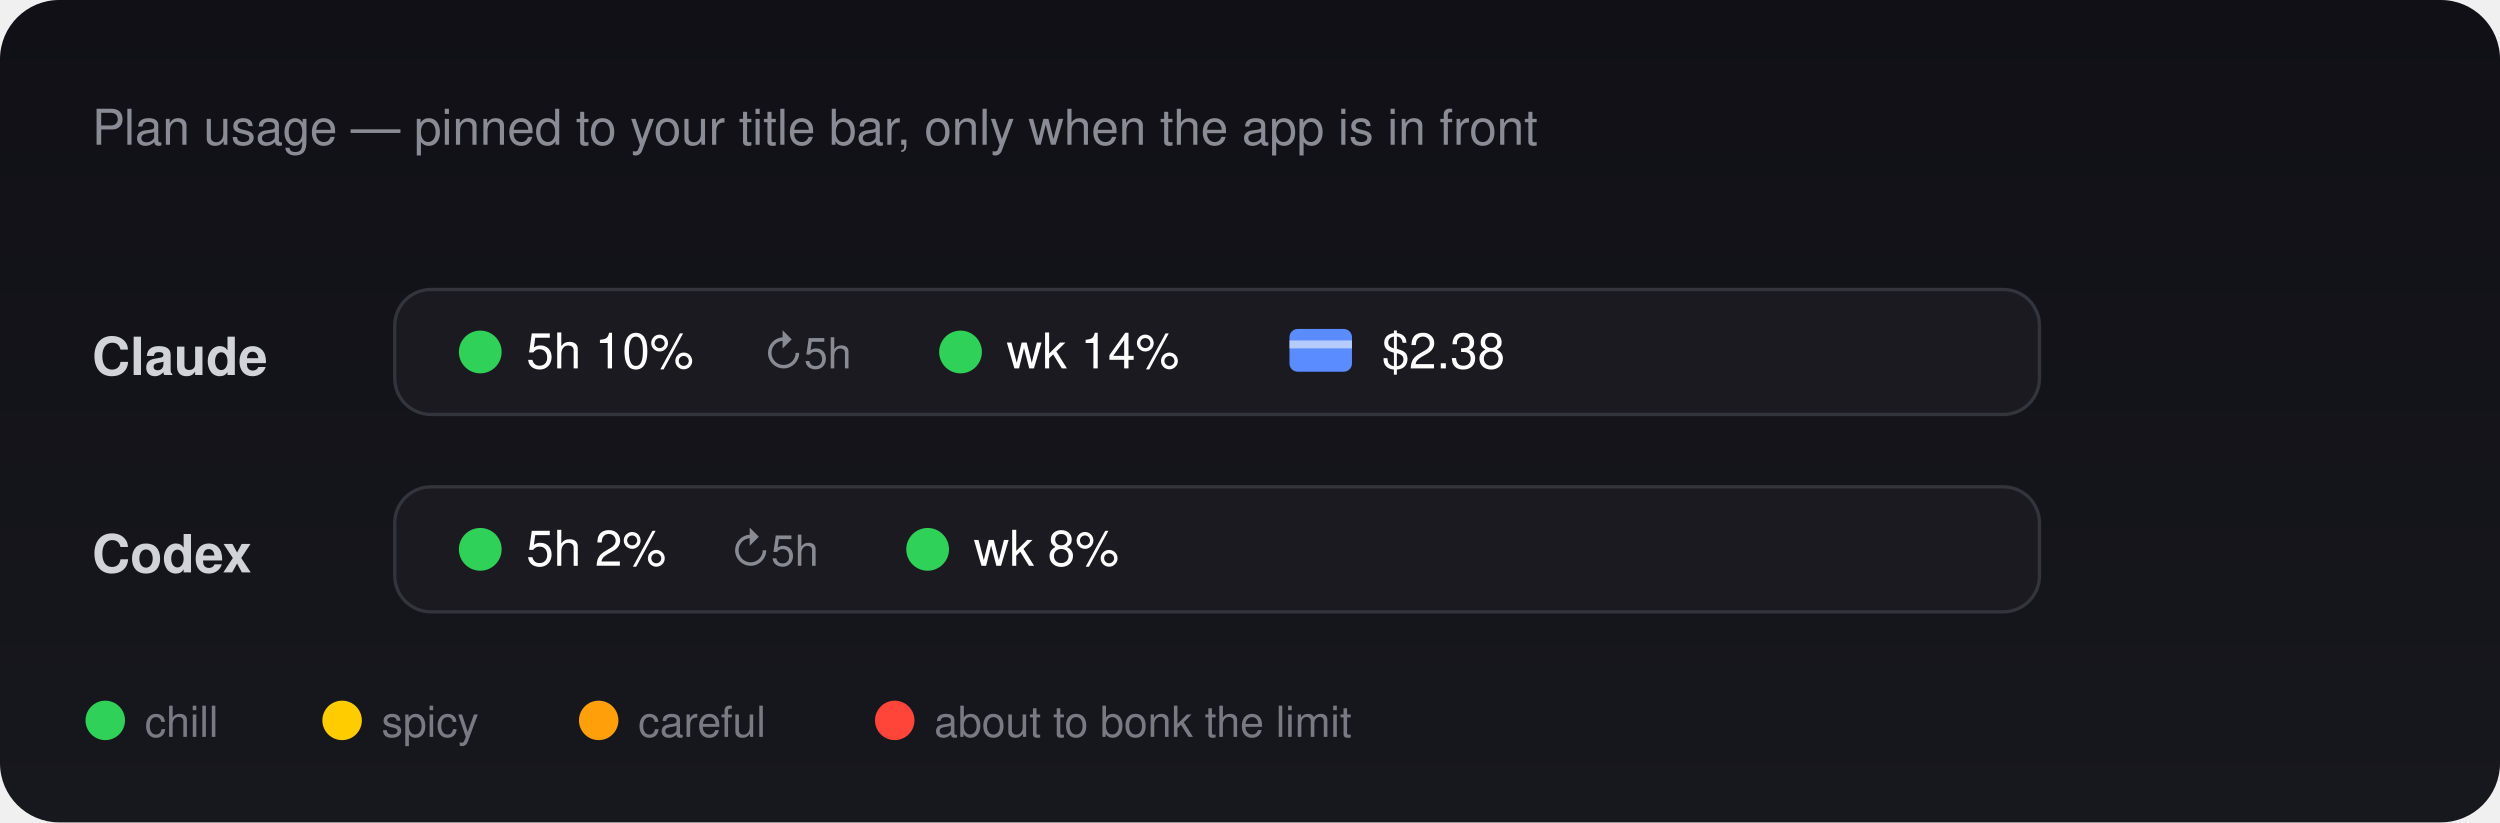
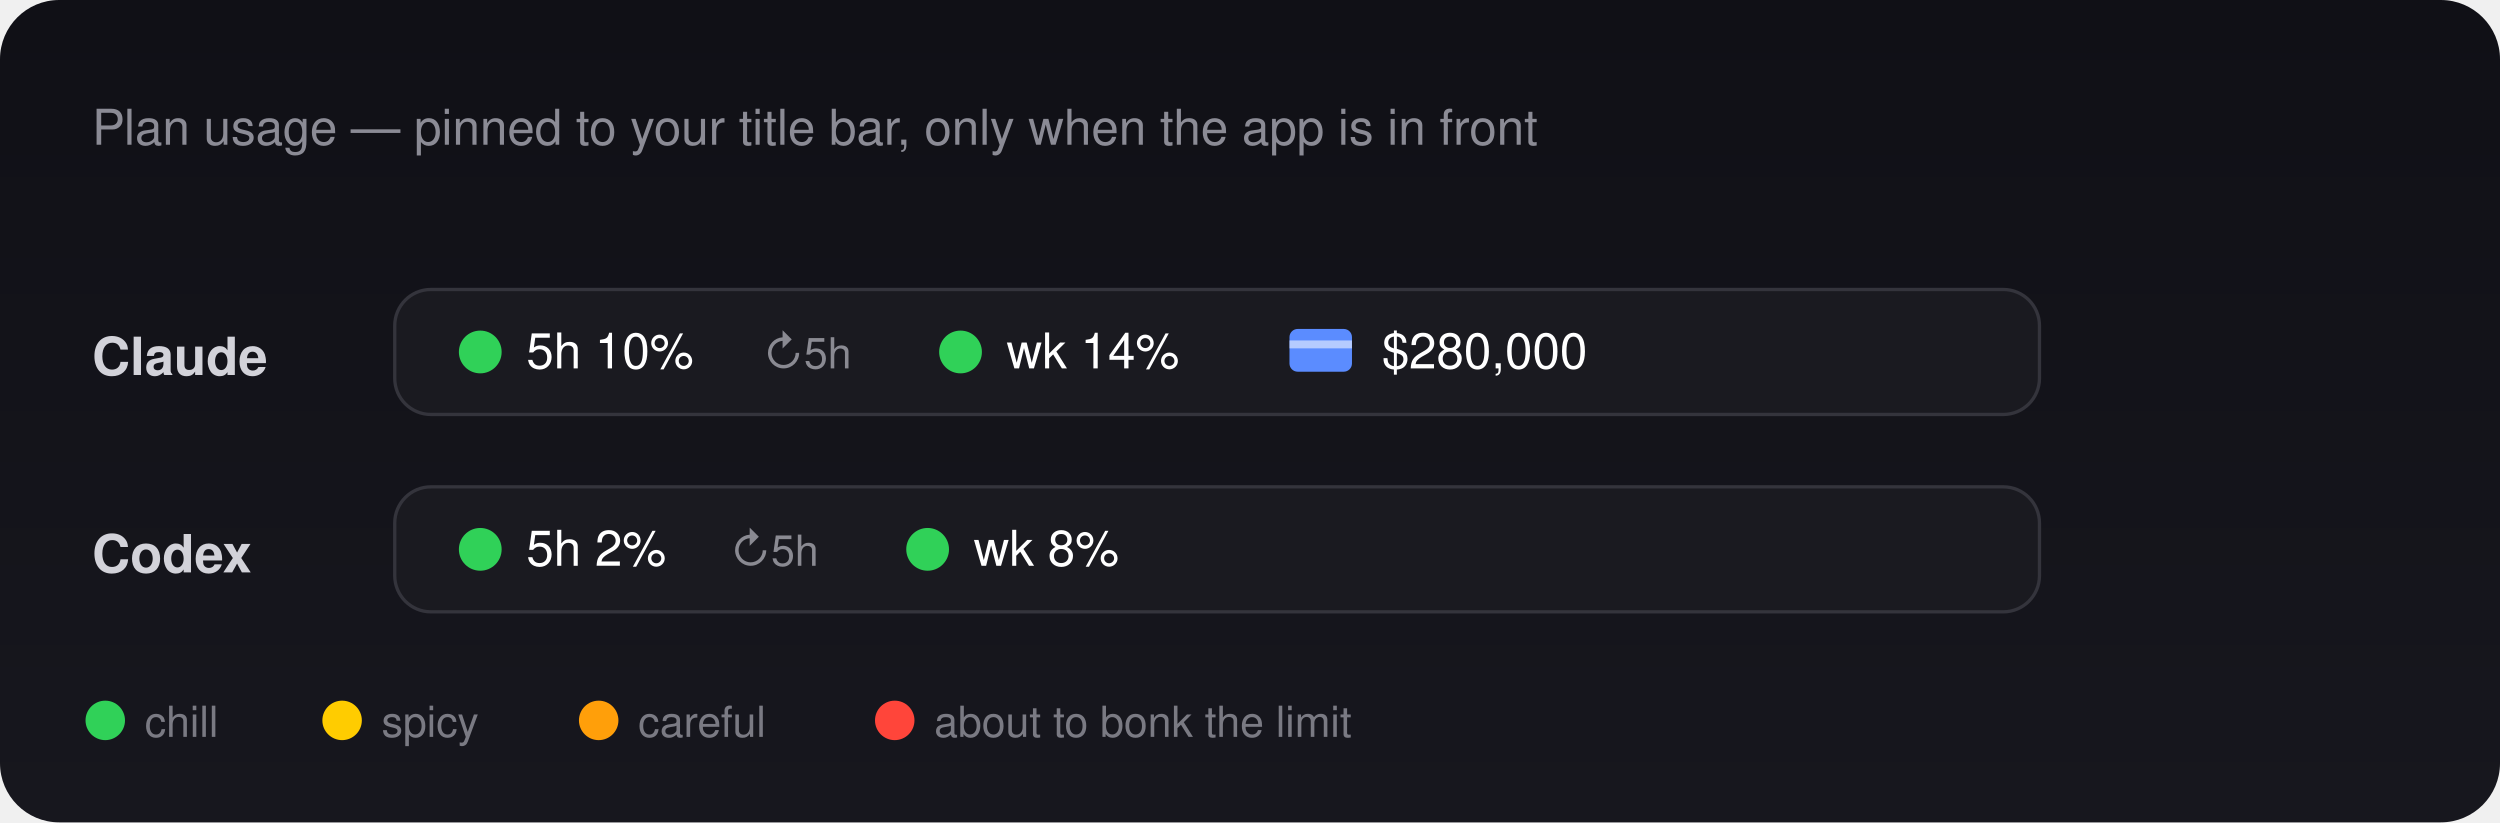
<svg xmlns="http://www.w3.org/2000/svg" viewBox="0 0 760 250" font-family="-apple-system, BlinkMacSystemFont, Helvetica, Arial, sans-serif">
  <defs>
    <linearGradient id="bg" x1="0" y1="0" x2="0" y2="1">
      <stop offset="0" stop-color="#101016" />
      <stop offset="1" stop-color="#17171e" />
    </linearGradient>
  </defs>
  <rect x="0" y="0" width="760" height="250" rx="18" fill="url(#bg)" />
  <text x="28" y="44" font-size="15" fill="#8b8b95">Plan usage — pinned to your title bar, only when the app is in front</text>
  <text x="28" y="114" font-size="16" font-weight="600" fill="#d2d2d9">Claude</text>
  <rect x="120" y="88" width="500" height="38" rx="11" fill="#1a1a20" stroke="#34343c" />
  <circle cx="146" cy="107" r="6.5" fill="#30d158" />
  <text x="160" y="112" font-size="15" fill="#ffffff">5h 10%</text>
  <text x="232" y="112" font-size="13" fill="#8a8a92">↻5h</text>
  <circle cx="292" cy="107" r="6.5" fill="#30d158" />
  <text x="306" y="112" font-size="15" fill="#ffffff">wk 14%</text>
  <rect x="392" y="100" width="19" height="13" rx="2.5" fill="#5b8cff" />
  <rect x="392" y="103.5" width="19" height="2.4" fill="#ffffff" fill-opacity="0.55" />
-   <text x="420" y="112" font-size="15" fill="#ffffff">$2.38</text>
+   <text x="420" y="112" font-size="15" fill="#ffffff">$280,000</text>
  <text x="28" y="174" font-size="16" font-weight="600" fill="#d2d2d9">Codex</text>
  <rect x="120" y="148" width="500" height="38" rx="11" fill="#1a1a20" stroke="#34343c" />
  <circle cx="146" cy="167" r="6.5" fill="#30d158" />
  <text x="160" y="172" font-size="15" fill="#ffffff">5h 2%</text>
  <text x="222" y="172" font-size="13" fill="#8a8a92">↻5h</text>
  <circle cx="282" cy="167" r="6.5" fill="#30d158" />
  <text x="296" y="172" font-size="15" fill="#ffffff">wk 8%</text>
  <circle cx="32" cy="219" r="6" fill="#30d158" />
  <text x="44" y="224" font-size="13" fill="#7a7a83">chill</text>
  <circle cx="104" cy="219" r="6" fill="#ffcc00" />
  <text x="116" y="224" font-size="13" fill="#7a7a83">spicy</text>
  <circle cx="182" cy="219" r="6" fill="#ff9f0a" />
  <text x="194" y="224" font-size="13" fill="#7a7a83">careful</text>
  <circle cx="272" cy="219" r="6" fill="#ff453a" />
  <text x="284" y="224" font-size="13" fill="#7a7a83">about to bonk the limit</text>
</svg>
